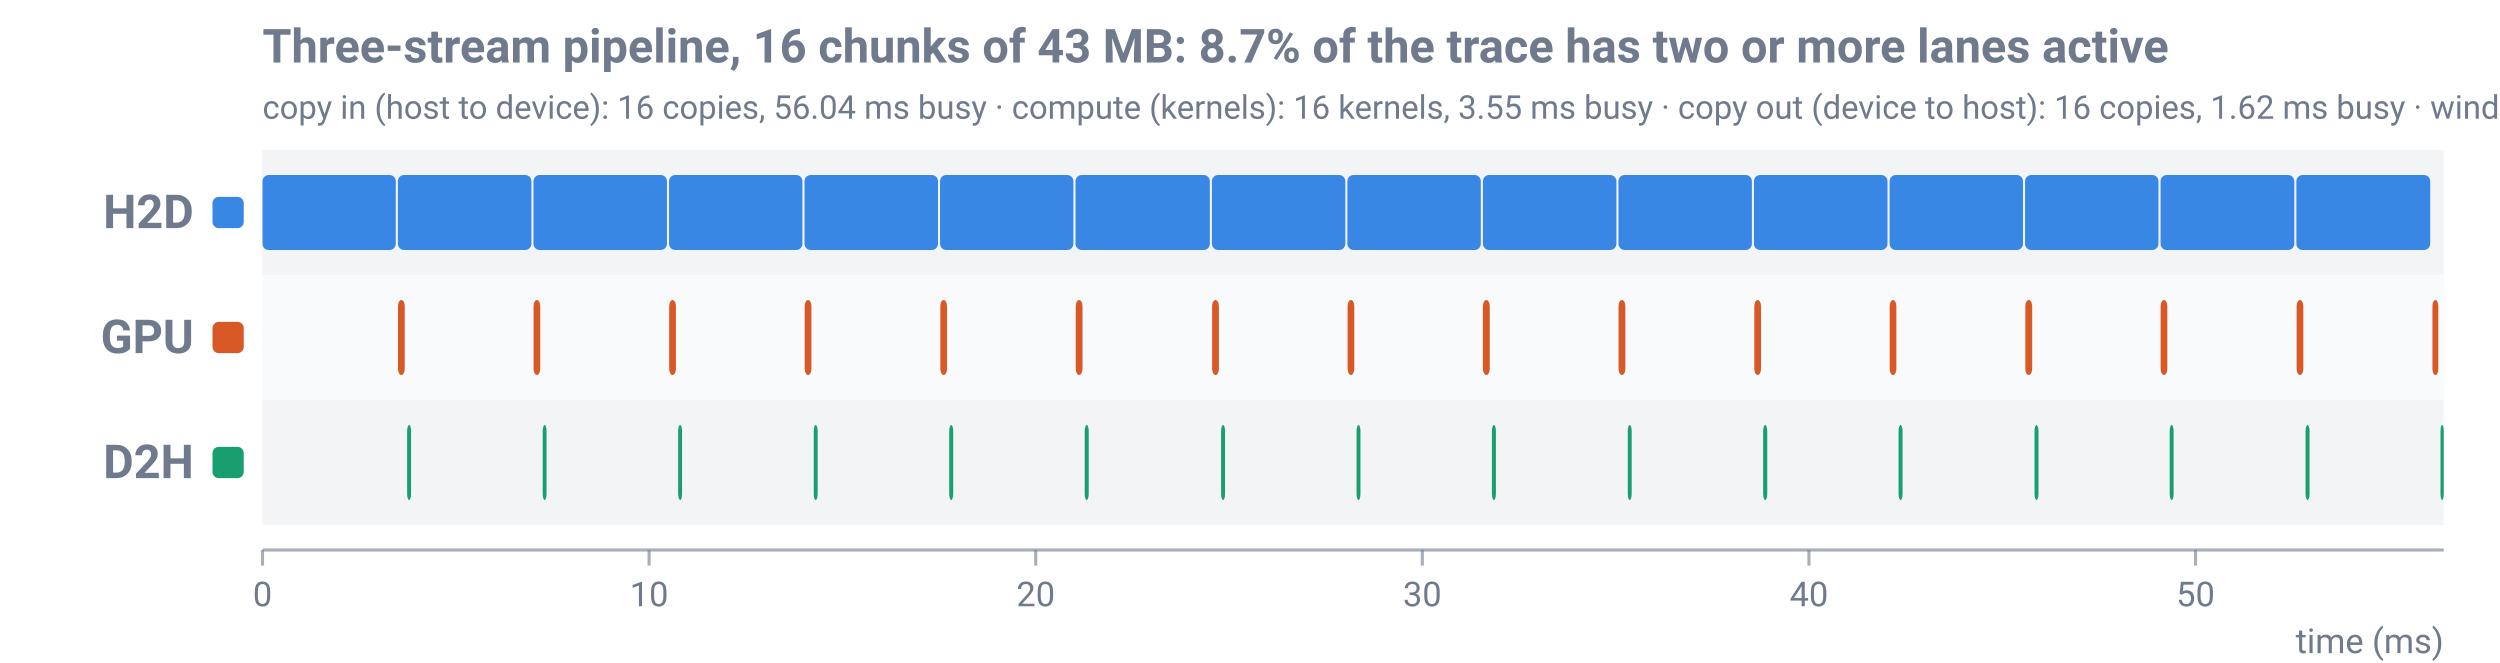
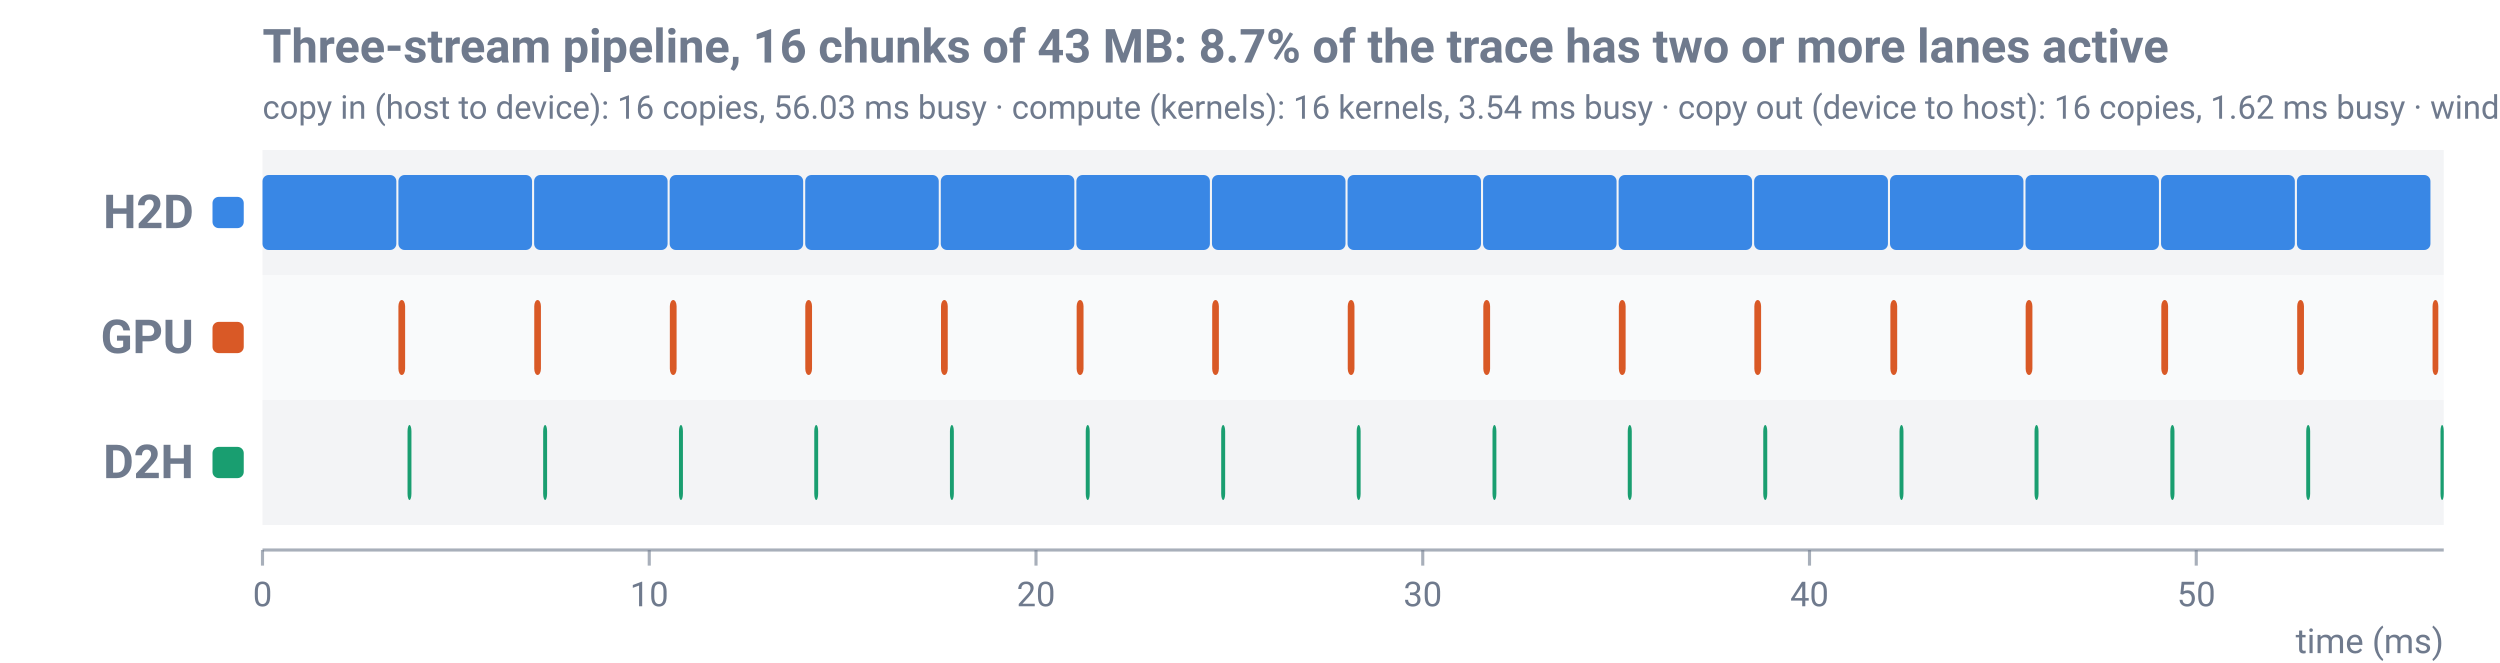
<svg xmlns="http://www.w3.org/2000/svg" viewBox="0 0 800 212" width="100%" role="img" aria-labelledby="pipeline-timeline-title" style="max-width:100%;height:auto;font-family:system-ui, -apple-system, 'Segoe UI', Roboto, Helvetica, Arial, sans-serif">
  <text class="title" x="84" y="20" font-size="15" font-weight="600" fill="#6f7a8d">Three-stream pipeline, 16 chunks of 43 MB: 8.7% of the trace has two or more lanes active</text>
-   <text class="legend" x="84" y="38" font-size="10.5" fill="#6f7a8d">copy in (host to device): 16 copies, 56.04 ms busy · compute (kernels): 16 kernels, 3.55 ms busy · copy out (device to host): 16 copies, 1.62 ms busy · window 56.42 ms</text>
+   <text class="legend" x="84" y="38" font-size="10.5" fill="#6f7a8d">copy in (host to device): 16 copies, 56.03 ms busy · compute (kernels): 16 kernels, 3.54 ms busy · copy out (device to host): 16 copies, 1.62 ms busy · window 56.40 ms</text>
  <g class="lane" data-lane="h2d">
    <rect class="band" x="84" y="48" width="698" height="40" fill="#8892a6" fill-opacity="0.1" />
    <rect class="swatch" x="68" y="63.0" width="10" height="10" rx="2" fill="#3987e5" />
    <text class="label" x="62" y="73.0" text-anchor="end" font-size="15" font-weight="600" fill="#6f7a8d">H2D</text>
-     <rect class="bar" data-lane="h2d" x="84.00" y="56.0" width="42.65" height="24" rx="2" fill="#3987e5" />
-     <rect class="bar" data-lane="h2d" x="127.32" y="56.0" width="42.73" height="24" rx="2" fill="#3987e5" />
-     <rect class="bar" data-lane="h2d" x="170.71" y="56.0" width="42.72" height="24" rx="2" fill="#3987e5" />
-     <rect class="bar" data-lane="h2d" x="214.09" y="56.0" width="42.68" height="24" rx="2" fill="#3987e5" />
-     <rect class="bar" data-lane="h2d" x="257.44" y="56.0" width="42.72" height="24" rx="2" fill="#3987e5" />
-     <rect class="bar" data-lane="h2d" x="300.81" y="56.0" width="42.68" height="24" rx="2" fill="#3987e5" />
-     <rect class="bar" data-lane="h2d" x="344.16" y="56.0" width="42.99" height="24" rx="2" fill="#3987e5" />
-     <rect class="bar" data-lane="h2d" x="387.81" y="56.0" width="42.69" height="24" rx="2" fill="#3987e5" />
-     <rect class="bar" data-lane="h2d" x="431.16" y="56.0" width="42.70" height="24" rx="2" fill="#3987e5" />
-     <rect class="bar" data-lane="h2d" x="474.54" y="56.0" width="42.71" height="24" rx="2" fill="#3987e5" />
-     <rect class="bar" data-lane="h2d" x="517.91" y="56.0" width="42.69" height="24" rx="2" fill="#3987e5" />
-     <rect class="bar" data-lane="h2d" x="561.26" y="56.0" width="42.74" height="24" rx="2" fill="#3987e5" />
-     <rect class="bar" data-lane="h2d" x="604.67" y="56.0" width="42.69" height="24" rx="2" fill="#3987e5" />
-     <rect class="bar" data-lane="h2d" x="648.02" y="56.0" width="42.69" height="24" rx="2" fill="#3987e5" />
-     <rect class="bar" data-lane="h2d" x="691.38" y="56.0" width="42.80" height="24" rx="2" fill="#3987e5" />
-     <rect class="bar" data-lane="h2d" x="734.84" y="56.0" width="42.83" height="24" rx="2" fill="#3987e5" />
+     <rect class="bar" data-lane="h2d" x="84.00" y="56.0" width="42.83" height="24" rx="2" fill="#3987e5" />
+     <rect class="bar" data-lane="h2d" x="127.49" y="56.0" width="42.77" height="24" rx="2" fill="#3987e5" />
+     <rect class="bar" data-lane="h2d" x="170.92" y="56.0" width="42.71" height="24" rx="2" fill="#3987e5" />
+     <rect class="bar" data-lane="h2d" x="214.29" y="56.0" width="42.72" height="24" rx="2" fill="#3987e5" />
+     <rect class="bar" data-lane="h2d" x="257.67" y="56.0" width="42.73" height="24" rx="2" fill="#3987e5" />
+     <rect class="bar" data-lane="h2d" x="301.05" y="56.0" width="42.74" height="24" rx="2" fill="#3987e5" />
+     <rect class="bar" data-lane="h2d" x="344.44" y="56.0" width="42.73" height="24" rx="2" fill="#3987e5" />
+     <rect class="bar" data-lane="h2d" x="387.83" y="56.0" width="42.73" height="24" rx="2" fill="#3987e5" />
+     <rect class="bar" data-lane="h2d" x="431.22" y="56.0" width="42.70" height="24" rx="2" fill="#3987e5" />
+     <rect class="bar" data-lane="h2d" x="474.58" y="56.0" width="42.72" height="24" rx="2" fill="#3987e5" />
+     <rect class="bar" data-lane="h2d" x="517.96" y="56.0" width="42.71" height="24" rx="2" fill="#3987e5" />
+     <rect class="bar" data-lane="h2d" x="561.32" y="56.0" width="42.82" height="24" rx="2" fill="#3987e5" />
+     <rect class="bar" data-lane="h2d" x="604.80" y="56.0" width="42.70" height="24" rx="2" fill="#3987e5" />
+     <rect class="bar" data-lane="h2d" x="648.16" y="56.0" width="42.70" height="24" rx="2" fill="#3987e5" />
+     <rect class="bar" data-lane="h2d" x="691.53" y="56.0" width="42.82" height="24" rx="2" fill="#3987e5" />
+     <rect class="bar" data-lane="h2d" x="735.02" y="56.0" width="42.72" height="24" rx="2" fill="#3987e5" />
  </g>
  <g class="lane" data-lane="kernel">
    <rect class="band" x="84" y="88" width="698" height="40" fill="#8892a6" fill-opacity="0.05" />
    <rect class="swatch" x="68" y="103.0" width="10" height="10" rx="2" fill="#d95926" />
    <text class="label" x="62" y="113.0" text-anchor="end" font-size="15" font-weight="600" fill="#6f7a8d">GPU</text>
-     <rect class="bar" data-lane="kernel" x="127.35" y="96.0" width="2.17" height="24" rx="2" fill="#d95926" />
-     <rect class="bar" data-lane="kernel" x="170.74" y="96.0" width="2.14" height="24" rx="2" fill="#d95926" />
-     <rect class="bar" data-lane="kernel" x="214.14" y="96.0" width="2.16" height="24" rx="2" fill="#d95926" />
-     <rect class="bar" data-lane="kernel" x="257.50" y="96.0" width="2.16" height="24" rx="2" fill="#d95926" />
-     <rect class="bar" data-lane="kernel" x="300.91" y="96.0" width="2.14" height="24" rx="2" fill="#d95926" />
-     <rect class="bar" data-lane="kernel" x="344.24" y="96.0" width="2.17" height="24" rx="2" fill="#d95926" />
-     <rect class="bar" data-lane="kernel" x="387.88" y="96.0" width="2.17" height="24" rx="2" fill="#d95926" />
-     <rect class="bar" data-lane="kernel" x="431.23" y="96.0" width="2.14" height="24" rx="2" fill="#d95926" />
-     <rect class="bar" data-lane="kernel" x="474.54" y="96.0" width="2.18" height="24" rx="2" fill="#d95926" />
-     <rect class="bar" data-lane="kernel" x="517.93" y="96.0" width="2.19" height="24" rx="2" fill="#d95926" />
-     <rect class="bar" data-lane="kernel" x="561.38" y="96.0" width="2.15" height="24" rx="2" fill="#d95926" />
-     <rect class="bar" data-lane="kernel" x="604.69" y="96.0" width="2.15" height="24" rx="2" fill="#d95926" />
-     <rect class="bar" data-lane="kernel" x="648.11" y="96.0" width="2.19" height="24" rx="2" fill="#d95926" />
-     <rect class="bar" data-lane="kernel" x="691.40" y="96.0" width="2.15" height="24" rx="2" fill="#d95926" />
-     <rect class="bar" data-lane="kernel" x="734.92" y="96.0" width="2.15" height="24" rx="2" fill="#d95926" />
-     <rect class="bar" data-lane="kernel" x="778.38" y="96.0" width="1.88" height="24" rx="2" fill="#d95926" />
+     <rect class="bar" data-lane="kernel" x="127.49" y="96.0" width="2.15" height="24" rx="2" fill="#d95926" />
+     <rect class="bar" data-lane="kernel" x="170.96" y="96.0" width="2.14" height="24" rx="2" fill="#d95926" />
+     <rect class="bar" data-lane="kernel" x="214.35" y="96.0" width="2.16" height="24" rx="2" fill="#d95926" />
+     <rect class="bar" data-lane="kernel" x="257.69" y="96.0" width="2.16" height="24" rx="2" fill="#d95926" />
+     <rect class="bar" data-lane="kernel" x="301.12" y="96.0" width="2.16" height="24" rx="2" fill="#d95926" />
+     <rect class="bar" data-lane="kernel" x="344.53" y="96.0" width="2.20" height="24" rx="2" fill="#d95926" />
+     <rect class="bar" data-lane="kernel" x="387.90" y="96.0" width="2.14" height="24" rx="2" fill="#d95926" />
+     <rect class="bar" data-lane="kernel" x="431.28" y="96.0" width="2.15" height="24" rx="2" fill="#d95926" />
+     <rect class="bar" data-lane="kernel" x="474.66" y="96.0" width="2.17" height="24" rx="2" fill="#d95926" />
+     <rect class="bar" data-lane="kernel" x="518.03" y="96.0" width="2.17" height="24" rx="2" fill="#d95926" />
+     <rect class="bar" data-lane="kernel" x="561.39" y="96.0" width="2.16" height="24" rx="2" fill="#d95926" />
+     <rect class="bar" data-lane="kernel" x="604.92" y="96.0" width="2.18" height="24" rx="2" fill="#d95926" />
+     <rect class="bar" data-lane="kernel" x="648.21" y="96.0" width="2.16" height="24" rx="2" fill="#d95926" />
+     <rect class="bar" data-lane="kernel" x="691.62" y="96.0" width="2.17" height="24" rx="2" fill="#d95926" />
+     <rect class="bar" data-lane="kernel" x="735.10" y="96.0" width="2.17" height="24" rx="2" fill="#d95926" />
+     <rect class="bar" data-lane="kernel" x="778.42" y="96.0" width="1.84" height="24" rx="2" fill="#d95926" />
  </g>
  <g class="lane" data-lane="d2h">
    <rect class="band" x="84" y="128" width="698" height="40" fill="#8892a6" fill-opacity="0.1" />
    <rect class="swatch" x="68" y="143.0" width="10" height="10" rx="2" fill="#199e70" />
    <text class="label" x="62" y="153.0" text-anchor="end" font-size="15" font-weight="600" fill="#6f7a8d">D2H</text>
-     <rect class="bar" data-lane="d2h" x="130.28" y="136.0" width="1.27" height="24" rx="2" fill="#199e70" />
-     <rect class="bar" data-lane="d2h" x="173.66" y="136.0" width="1.24" height="24" rx="2" fill="#199e70" />
-     <rect class="bar" data-lane="d2h" x="217.01" y="136.0" width="1.26" height="24" rx="2" fill="#199e70" />
-     <rect class="bar" data-lane="d2h" x="260.40" y="136.0" width="1.25" height="24" rx="2" fill="#199e70" />
-     <rect class="bar" data-lane="d2h" x="303.75" y="136.0" width="1.28" height="24" rx="2" fill="#199e70" />
-     <rect class="bar" data-lane="d2h" x="347.10" y="136.0" width="1.29" height="24" rx="2" fill="#199e70" />
-     <rect class="bar" data-lane="d2h" x="390.75" y="136.0" width="1.27" height="24" rx="2" fill="#199e70" />
-     <rect class="bar" data-lane="d2h" x="434.10" y="136.0" width="1.25" height="24" rx="2" fill="#199e70" />
-     <rect class="bar" data-lane="d2h" x="477.41" y="136.0" width="1.28" height="24" rx="2" fill="#199e70" />
-     <rect class="bar" data-lane="d2h" x="520.89" y="136.0" width="1.25" height="24" rx="2" fill="#199e70" />
-     <rect class="bar" data-lane="d2h" x="564.21" y="136.0" width="1.31" height="24" rx="2" fill="#199e70" />
-     <rect class="bar" data-lane="d2h" x="607.54" y="136.0" width="1.28" height="24" rx="2" fill="#199e70" />
-     <rect class="bar" data-lane="d2h" x="651.05" y="136.0" width="1.27" height="24" rx="2" fill="#199e70" />
-     <rect class="bar" data-lane="d2h" x="694.30" y="136.0" width="1.26" height="24" rx="2" fill="#199e70" />
-     <rect class="bar" data-lane="d2h" x="737.78" y="136.0" width="1.28" height="24" rx="2" fill="#199e70" />
+     <rect class="bar" data-lane="d2h" x="130.41" y="136.0" width="1.25" height="24" rx="2" fill="#199e70" />
+     <rect class="bar" data-lane="d2h" x="173.81" y="136.0" width="1.26" height="24" rx="2" fill="#199e70" />
+     <rect class="bar" data-lane="d2h" x="217.27" y="136.0" width="1.27" height="24" rx="2" fill="#199e70" />
+     <rect class="bar" data-lane="d2h" x="260.56" y="136.0" width="1.25" height="24" rx="2" fill="#199e70" />
+     <rect class="bar" data-lane="d2h" x="303.98" y="136.0" width="1.25" height="24" rx="2" fill="#199e70" />
+     <rect class="bar" data-lane="d2h" x="347.44" y="136.0" width="1.27" height="24" rx="2" fill="#199e70" />
+     <rect class="bar" data-lane="d2h" x="390.78" y="136.0" width="1.27" height="24" rx="2" fill="#199e70" />
+     <rect class="bar" data-lane="d2h" x="434.14" y="136.0" width="1.26" height="24" rx="2" fill="#199e70" />
+     <rect class="bar" data-lane="d2h" x="477.60" y="136.0" width="1.24" height="24" rx="2" fill="#199e70" />
+     <rect class="bar" data-lane="d2h" x="520.88" y="136.0" width="1.29" height="24" rx="2" fill="#199e70" />
+     <rect class="bar" data-lane="d2h" x="564.24" y="136.0" width="1.28" height="24" rx="2" fill="#199e70" />
+     <rect class="bar" data-lane="d2h" x="607.85" y="136.0" width="1.26" height="24" rx="2" fill="#199e70" />
+     <rect class="bar" data-lane="d2h" x="651.05" y="136.0" width="1.28" height="24" rx="2" fill="#199e70" />
+     <rect class="bar" data-lane="d2h" x="694.51" y="136.0" width="1.32" height="24" rx="2" fill="#199e70" />
+     <rect class="bar" data-lane="d2h" x="737.99" y="136.0" width="1.26" height="24" rx="2" fill="#199e70" />
    <rect class="bar" data-lane="d2h" x="780.96" y="136.0" width="1.04" height="24" rx="2" fill="#199e70" />
  </g>
  <g class="axis" fill="#6f7a8d" font-size="11">
    <line x1="84" y1="176" x2="782" y2="176" stroke="#6f7a8d" stroke-opacity="0.6" stroke-width="1" />
    <line x1="84.00" y1="176" x2="84.00" y2="181" stroke="#6f7a8d" stroke-opacity="0.6" />
    <text x="84.00" y="194" text-anchor="middle">0</text>
-     <line x1="207.71" y1="176" x2="207.71" y2="181" stroke="#6f7a8d" stroke-opacity="0.6" />
-     <text x="207.71" y="194" text-anchor="middle">10</text>
-     <line x1="331.43" y1="176" x2="331.43" y2="181" stroke="#6f7a8d" stroke-opacity="0.6" />
-     <text x="331.43" y="194" text-anchor="middle">20</text>
-     <line x1="455.14" y1="176" x2="455.14" y2="181" stroke="#6f7a8d" stroke-opacity="0.6" />
-     <text x="455.14" y="194" text-anchor="middle">30</text>
-     <line x1="578.86" y1="176" x2="578.86" y2="181" stroke="#6f7a8d" stroke-opacity="0.6" />
-     <text x="578.86" y="194" text-anchor="middle">40</text>
-     <line x1="702.57" y1="176" x2="702.57" y2="181" stroke="#6f7a8d" stroke-opacity="0.6" />
-     <text x="702.57" y="194" text-anchor="middle">50</text>
+     <line x1="207.76" y1="176" x2="207.76" y2="181" stroke="#6f7a8d" stroke-opacity="0.6" />
+     <text x="207.76" y="194" text-anchor="middle">10</text>
+     <line x1="331.52" y1="176" x2="331.52" y2="181" stroke="#6f7a8d" stroke-opacity="0.6" />
+     <text x="331.52" y="194" text-anchor="middle">20</text>
+     <line x1="455.28" y1="176" x2="455.28" y2="181" stroke="#6f7a8d" stroke-opacity="0.6" />
+     <text x="455.28" y="194" text-anchor="middle">30</text>
+     <line x1="579.04" y1="176" x2="579.04" y2="181" stroke="#6f7a8d" stroke-opacity="0.6" />
+     <text x="579.04" y="194" text-anchor="middle">40</text>
+     <line x1="702.80" y1="176" x2="702.80" y2="181" stroke="#6f7a8d" stroke-opacity="0.6" />
+     <text x="702.80" y="194" text-anchor="middle">50</text>
    <text x="782" y="209" text-anchor="end">time (ms)</text>
  </g>
</svg>
